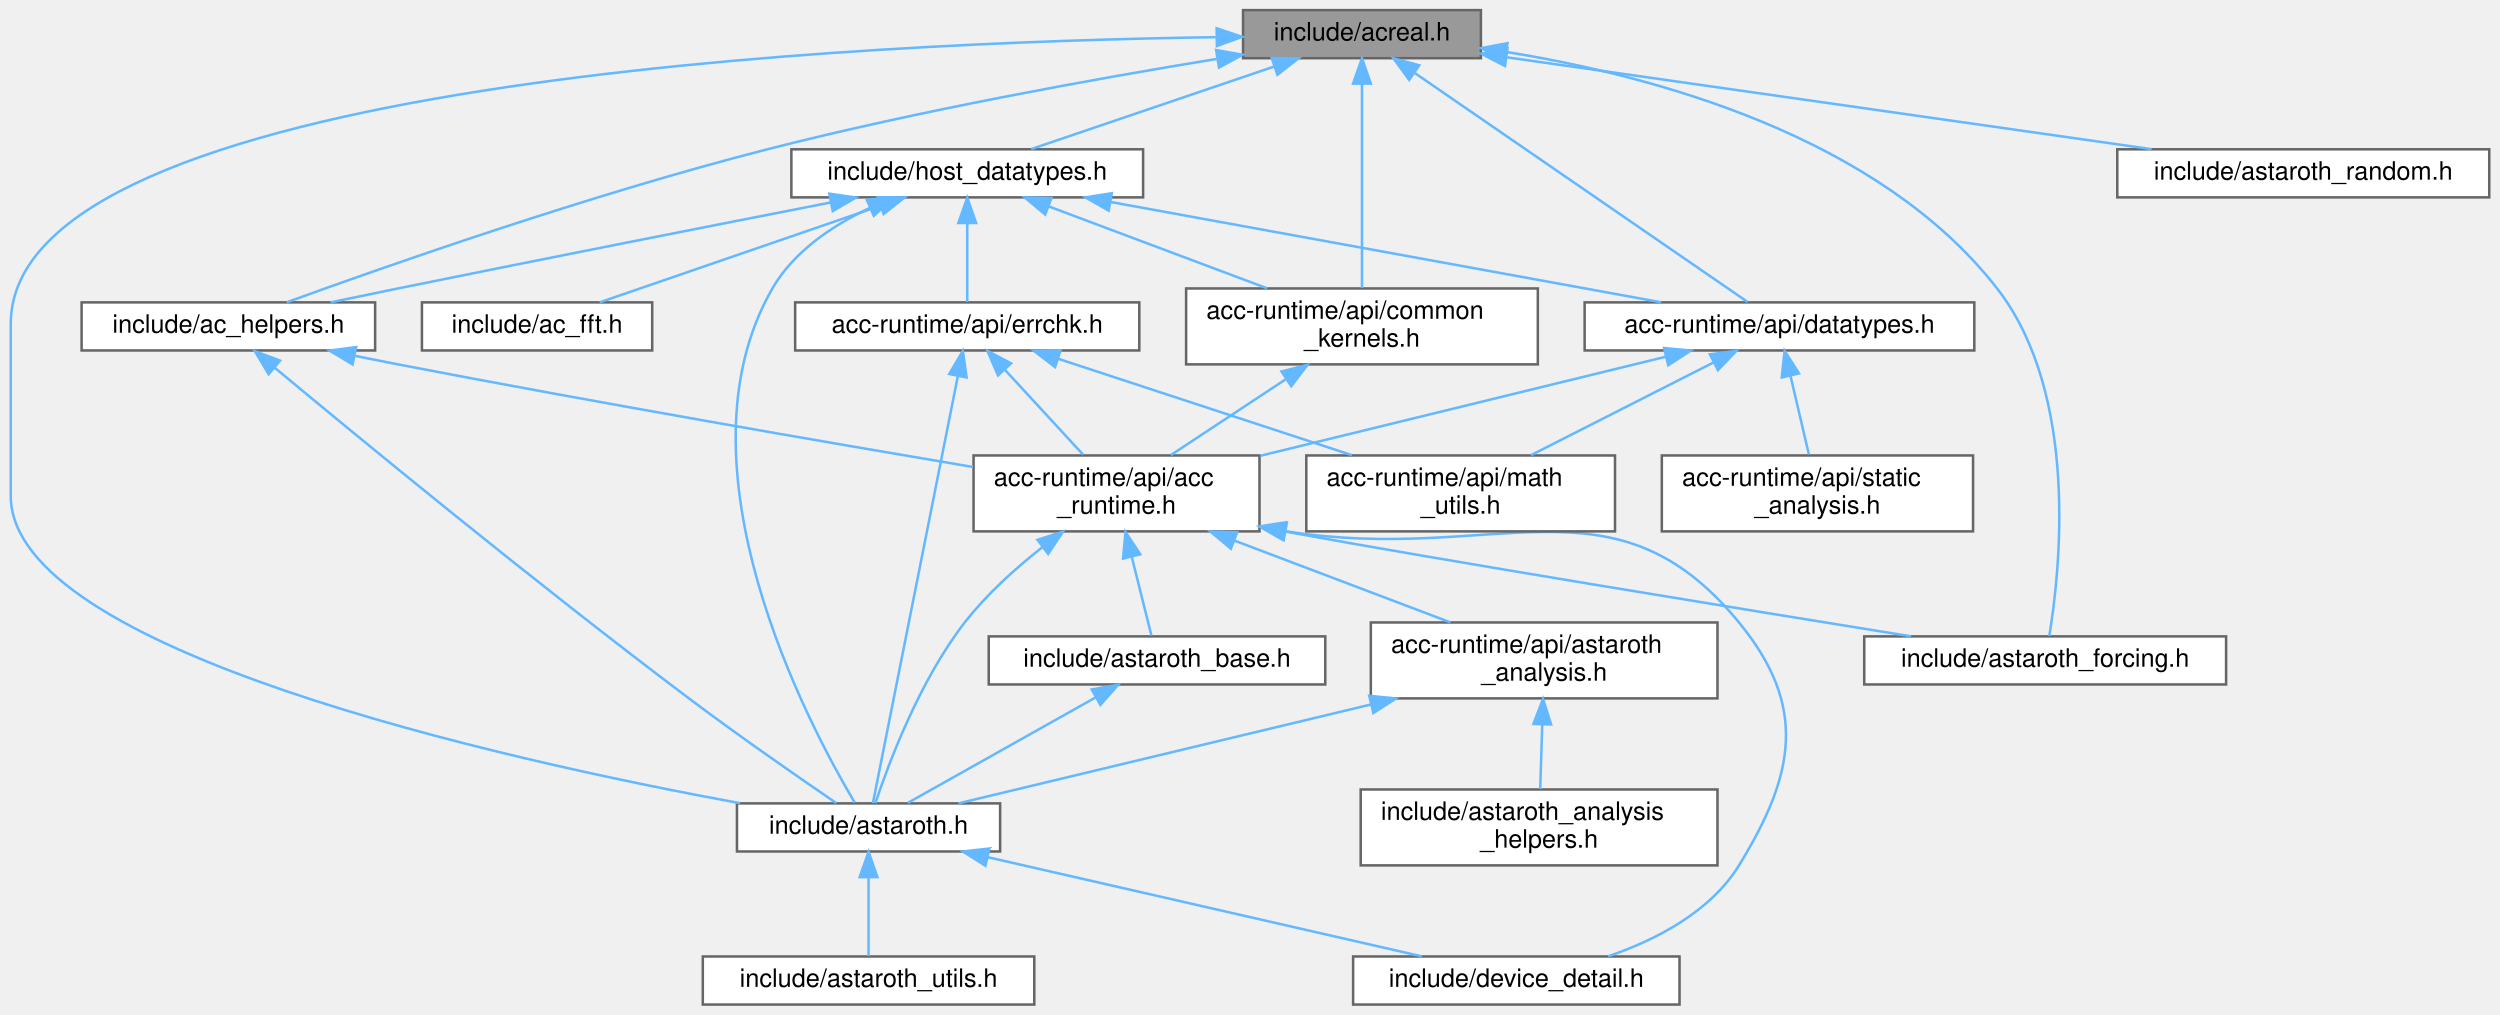
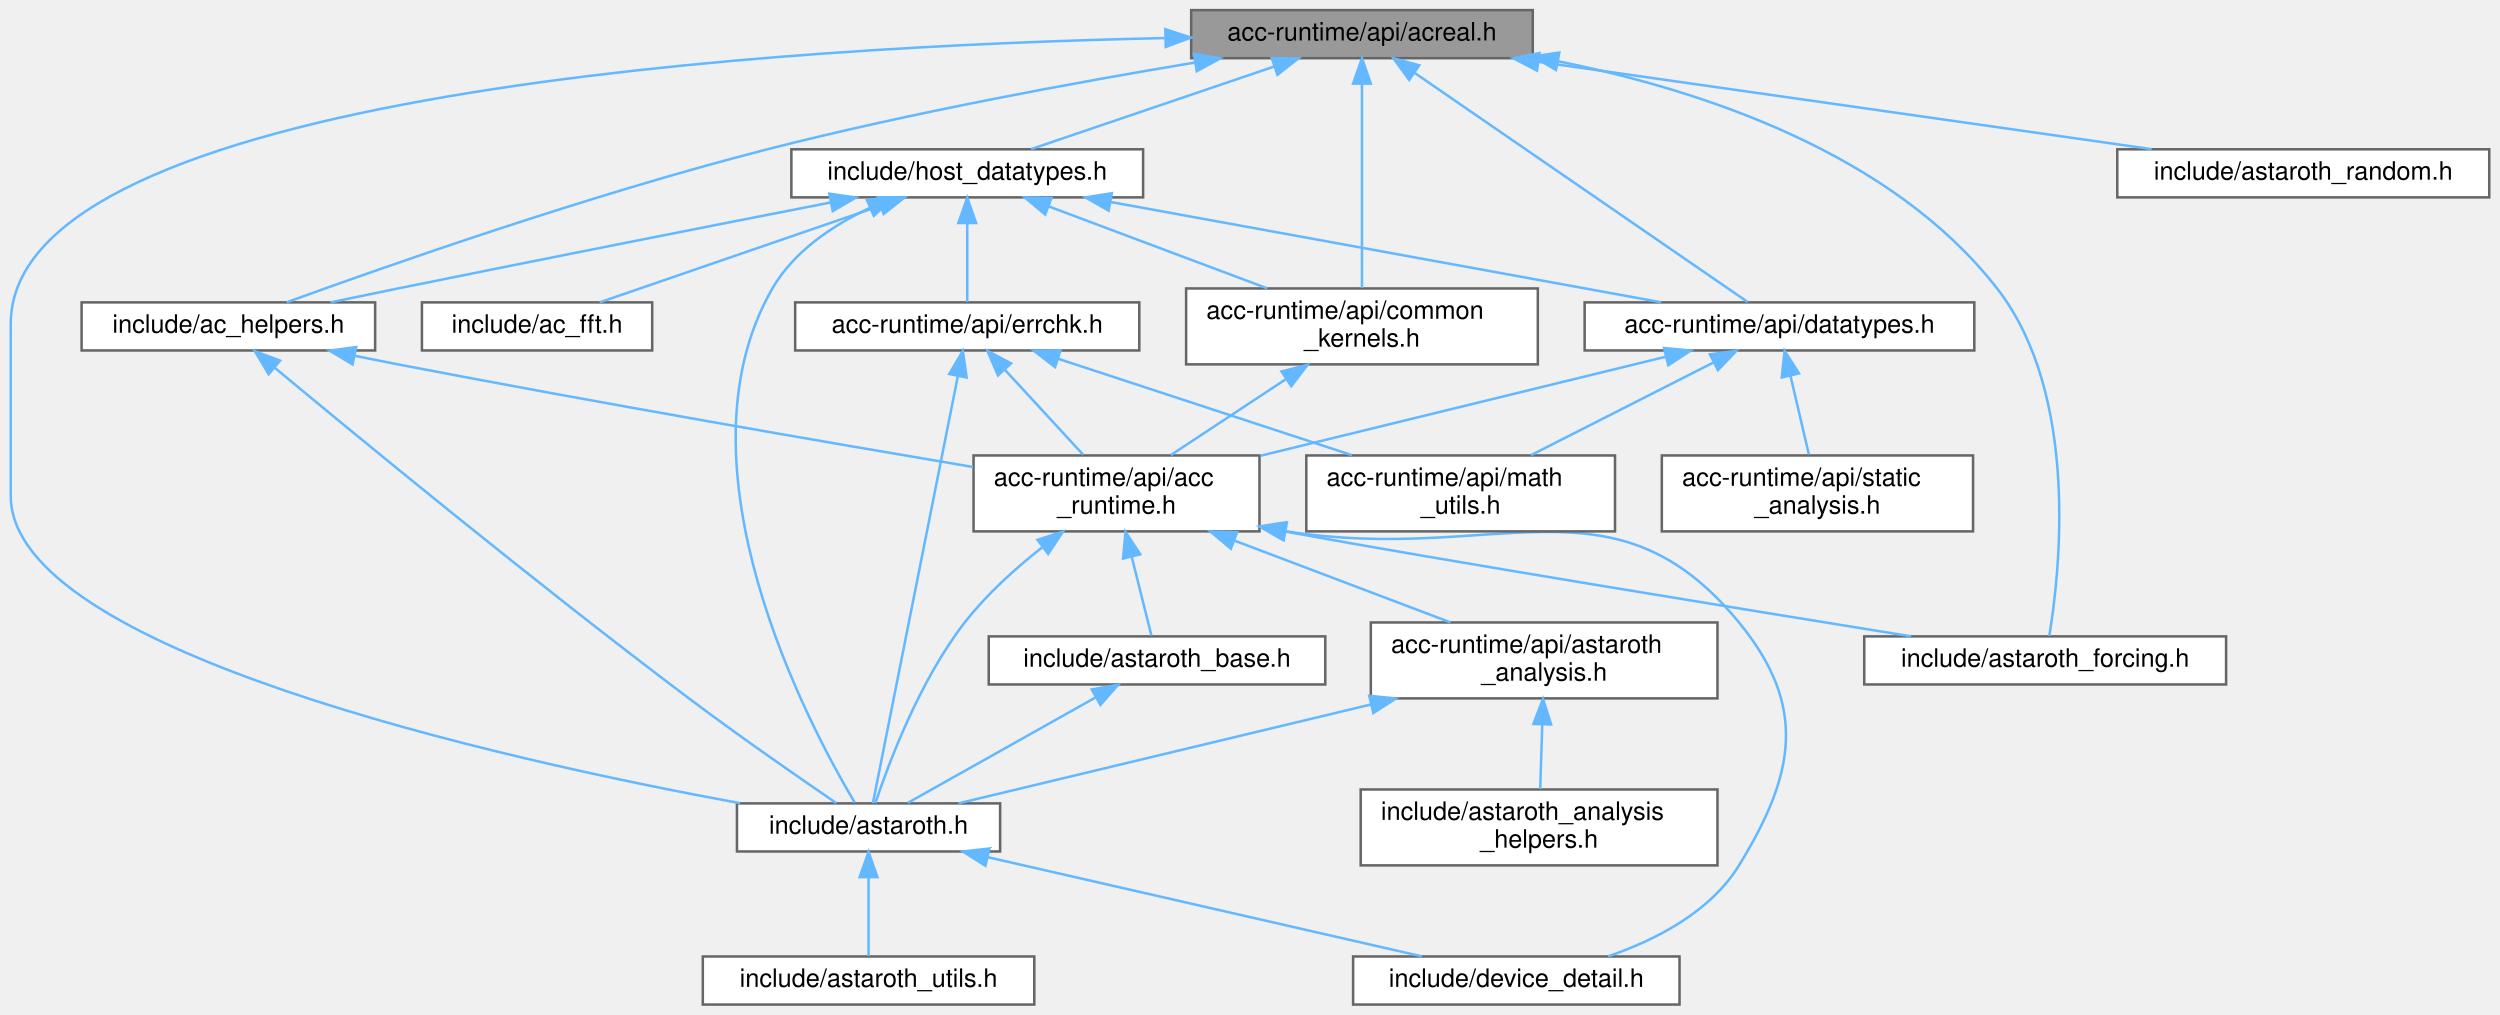
<svg xmlns="http://www.w3.org/2000/svg" xmlns:xlink="http://www.w3.org/1999/xlink" width="988pt" height="401pt" viewBox="0.00 0.00 987.50 401.00">
  <g id="graph0" class="graph" transform="scale(1 1) rotate(0) translate(4 397)">
    <g id="Node000001" class="node">
      <g id="a_Node000001">
        <a xlink:title=" ">
-           <polygon fill="#999999" stroke="#666666" points="581,-393 487,-393 487,-374 581,-374 581,-393" />
-           <text text-anchor="middle" x="534" y="-381" font-family="Helvetica,sans-Serif" font-size="10.00">include/acreal.h</text>
+           <polygon fill="#999999" stroke="#666666" points="601.5,-393 466.5,-393 466.5,-374 601.5,-374 601.5,-393" />
+           <text text-anchor="middle" x="534" y="-381" font-family="Helvetica,sans-Serif" font-size="10.00">acc-runtime/api/acreal.h</text>
        </a>
      </g>
    </g>
    <g id="Node000002" class="node">
      <g id="a_Node000002">
        <a xlink:href="common__kernels_8h.html" target="_top" xlink:title=" ">
          <polygon fill="white" stroke="#666666" points="603.5,-283 464.5,-283 464.5,-253 603.5,-253 603.5,-283" />
          <text text-anchor="start" x="472.5" y="-271" font-family="Helvetica,sans-Serif" font-size="10.00">acc-runtime/api/common</text>
          <text text-anchor="middle" x="534" y="-260" font-family="Helvetica,sans-Serif" font-size="10.00">_kernels.h</text>
        </a>
      </g>
    </g>
    <g id="edge1_Node000001_Node000002" class="edge">
      <g id="a_edge1_Node000001_Node000002">
        <a xlink:title=" ">
          <path fill="none" stroke="#63b8ff" d="M534,-363.96C534,-341.34 534,-303.61 534,-283.18" />
          <polygon fill="#63b8ff" stroke="#63b8ff" points="530.5,-363.97 534,-373.97 537.5,-363.97 530.5,-363.97" />
        </a>
      </g>
    </g>
    <g id="Node000005" class="node">
      <g id="a_Node000005">
        <a xlink:href="astaroth_8h.html" target="_top" xlink:title=" ">
          <polygon fill="white" stroke="#666666" points="391,-79.5 287,-79.5 287,-60.5 391,-60.5 391,-79.5" />
          <text text-anchor="middle" x="339" y="-67.5" font-family="Helvetica,sans-Serif" font-size="10.00">include/astaroth.h</text>
        </a>
      </g>
    </g>
    <g id="edge20_Node000001_Node000005" class="edge">
      <g id="a_edge20_Node000001_Node000005">
        <a xlink:title=" ">
-           <path fill="none" stroke="#63b8ff" d="M476.23,-382.31C338.08,-380.3 0,-365.53 0,-269 0,-269 0,-269 0,-201 0,-140.02 193.68,-96.95 288.25,-79.56" />
-           <polygon fill="#63b8ff" stroke="#63b8ff" points="476.57,-385.82 486.61,-382.44 476.66,-378.82 476.57,-385.82" />
+           <path fill="none" stroke="#63b8ff" d="M455.98,-381.95C307.73,-378.77 0,-361.1 0,-269 0,-269 0,-269 0,-201 0,-140.02 193.68,-96.95 288.25,-79.56" />
+           <polygon fill="#63b8ff" stroke="#63b8ff" points="456.3,-385.45 466.37,-382.15 456.44,-378.46 456.3,-385.45" />
        </a>
      </g>
    </g>
    <g id="Node000010" class="node">
      <g id="a_Node000010">
        <a xlink:href="astaroth__forcing_8h.html" target="_top" xlink:title=" ">
          <polygon fill="white" stroke="#666666" points="875.5,-145.5 732.5,-145.5 732.5,-126.5 875.5,-126.5 875.5,-145.5" />
          <text text-anchor="middle" x="804" y="-133.5" font-family="Helvetica,sans-Serif" font-size="10.00">include/astaroth_forcing.h</text>
        </a>
      </g>
    </g>
    <g id="edge21_Node000001_Node000010" class="edge">
      <g id="a_edge21_Node000001_Node000010">
        <a xlink:title=" ">
-           <path fill="none" stroke="#63b8ff" d="M591.27,-376.43C649.7,-367 738.22,-343.11 785,-283 817.81,-240.84 809.71,-170.21 805.63,-145.69" />
-           <polygon fill="#63b8ff" stroke="#63b8ff" points="590.45,-373.02 581.09,-377.98 591.5,-379.94 590.45,-373.02" />
+           <path fill="none" stroke="#63b8ff" d="M611.61,-372.75C668.72,-361.29 743.38,-336.48 785,-283 817.81,-240.84 809.71,-170.21 805.63,-145.69" />
+           <polygon fill="#63b8ff" stroke="#63b8ff" points="610.69,-369.36 601.52,-374.68 612,-376.24 610.69,-369.36" />
        </a>
      </g>
    </g>
    <g id="Node000011" class="node">
      <g id="a_Node000011">
        <a xlink:href="datatypes_8h.html" target="_top" xlink:title=" ">
          <polygon fill="white" stroke="#666666" points="776,-277.5 622,-277.5 622,-258.5 776,-258.5 776,-277.5" />
          <text text-anchor="middle" x="699" y="-265.5" font-family="Helvetica,sans-Serif" font-size="10.00">acc-runtime/api/datatypes.h</text>
        </a>
      </g>
    </g>
    <g id="edge13_Node000001_Node000011" class="edge">
      <g id="a_edge13_Node000001_Node000011">
        <a xlink:title=" ">
          <path fill="none" stroke="#63b8ff" d="M554.85,-368.16C589.58,-344.27 658.25,-297.03 686.45,-277.63" />
          <polygon fill="#63b8ff" stroke="#63b8ff" points="552.66,-365.42 546.4,-373.97 556.62,-371.19 552.66,-365.42" />
        </a>
      </g>
    </g>
    <g id="Node000014" class="node">
      <g id="a_Node000014">
        <a xlink:href="ac__helpers_8h.html" target="_top" xlink:title=" ">
          <polygon fill="white" stroke="#666666" points="144,-277.5 28,-277.5 28,-258.5 144,-258.5 144,-277.5" />
          <text text-anchor="middle" x="86" y="-265.5" font-family="Helvetica,sans-Serif" font-size="10.00">include/ac_helpers.h</text>
        </a>
      </g>
    </g>
    <g id="edge17_Node000001_Node000014" class="edge">
      <g id="a_edge17_Node000001_Node000014">
        <a xlink:title=" ">
-           <path fill="none" stroke="#63b8ff" d="M476.63,-373.72C428.78,-365.89 358.97,-353.33 299,-338 228.76,-320.05 147.82,-291.63 109.04,-277.53" />
-           <polygon fill="#63b8ff" stroke="#63b8ff" points="476.37,-377.22 486.8,-375.36 477.49,-370.31 476.37,-377.22" />
+           <path fill="none" stroke="#63b8ff" d="M467.88,-372.27C420.52,-364.39 355.41,-352.42 299,-338 228.76,-320.05 147.82,-291.63 109.04,-277.53" />
+           <polygon fill="#63b8ff" stroke="#63b8ff" points="467.58,-375.77 478.01,-373.94 468.71,-368.86 467.58,-375.77" />
        </a>
      </g>
    </g>
    <g id="Node000015" class="node">
      <g id="a_Node000015">
        <a xlink:href="astaroth__random_8h.html" target="_top" xlink:title=" ">
          <polygon fill="white" stroke="#666666" points="979.5,-338 832.5,-338 832.5,-319 979.5,-319 979.5,-338" />
          <text text-anchor="middle" x="906" y="-326" font-family="Helvetica,sans-Serif" font-size="10.00">include/astaroth_random.h</text>
        </a>
      </g>
    </g>
    <g id="edge22_Node000001_Node000015" class="edge">
      <g id="a_edge22_Node000001_Node000015">
        <a xlink:title=" ">
-           <path fill="none" stroke="#63b8ff" d="M591.37,-374.33C660.44,-364.49 775.87,-348.04 846.06,-338.04" />
-           <polygon fill="#63b8ff" stroke="#63b8ff" points="590.52,-370.91 581.11,-375.79 591.51,-377.84 590.52,-370.91" />
+           <path fill="none" stroke="#63b8ff" d="M603.8,-372.56C673.64,-362.61 779.94,-347.46 846.07,-338.04" />
+           <polygon fill="#63b8ff" stroke="#63b8ff" points="603.17,-369.11 593.77,-373.98 604.16,-376.04 603.17,-369.11" />
        </a>
      </g>
    </g>
    <g id="Node000016" class="node">
      <g id="a_Node000016">
        <a xlink:href="host__datatypes_8h.html" target="_top" xlink:title=" ">
          <polygon fill="white" stroke="#666666" points="447.5,-338 308.5,-338 308.5,-319 447.5,-319 447.5,-338" />
          <text text-anchor="middle" x="378" y="-326" font-family="Helvetica,sans-Serif" font-size="10.00">include/host_datatypes.h</text>
        </a>
      </g>
    </g>
    <g id="edge23_Node000001_Node000016" class="edge">
      <g id="a_edge23_Node000001_Node000016">
        <a xlink:title=" ">
          <path fill="none" stroke="#63b8ff" d="M499.18,-370.67C470.09,-360.79 429.3,-346.93 403.26,-338.08" />
          <polygon fill="#63b8ff" stroke="#63b8ff" points="498.34,-374.08 508.94,-373.98 500.59,-367.45 498.34,-374.08" />
        </a>
      </g>
    </g>
    <g id="Node000003" class="node">
      <g id="a_Node000003">
        <a xlink:href="acc__runtime_8h.html" target="_top" xlink:title=" ">
          <polygon fill="white" stroke="#666666" points="493.5,-217 380.5,-217 380.5,-187 493.5,-187 493.5,-217" />
          <text text-anchor="start" x="388.5" y="-205" font-family="Helvetica,sans-Serif" font-size="10.00">acc-runtime/api/acc</text>
          <text text-anchor="middle" x="437" y="-194" font-family="Helvetica,sans-Serif" font-size="10.00">_runtime.h</text>
        </a>
      </g>
    </g>
    <g id="edge2_Node000002_Node000003" class="edge">
      <g id="a_edge2_Node000002_Node000003">
        <a xlink:title=" ">
          <path fill="none" stroke="#63b8ff" d="M503.73,-247.03C489.05,-237.34 471.77,-225.94 458.47,-217.16" />
          <polygon fill="#63b8ff" stroke="#63b8ff" points="502.2,-250.21 512.47,-252.8 506.05,-244.37 502.2,-250.21" />
        </a>
      </g>
    </g>
    <g id="Node000004" class="node">
      <g id="a_Node000004">
        <a xlink:href="astaroth__analysis_8h.html" target="_top" xlink:title=" ">
          <polygon fill="white" stroke="#666666" points="674.5,-151 537.5,-151 537.5,-121 674.5,-121 674.5,-151" />
          <text text-anchor="start" x="545.5" y="-139" font-family="Helvetica,sans-Serif" font-size="10.00">acc-runtime/api/astaroth</text>
          <text text-anchor="middle" x="606" y="-128" font-family="Helvetica,sans-Serif" font-size="10.00">_analysis.h</text>
        </a>
      </g>
    </g>
    <g id="edge3_Node000003_Node000004" class="edge">
      <g id="a_edge3_Node000003_Node000004">
        <a xlink:title=" ">
          <path fill="none" stroke="#63b8ff" d="M483.68,-183.32C510.58,-173.14 543.92,-160.51 569,-151.01" />
          <polygon fill="#63b8ff" stroke="#63b8ff" points="482.2,-180.14 474.09,-186.95 484.68,-186.69 482.2,-180.14" />
        </a>
      </g>
    </g>
    <g id="edge8_Node000003_Node000005" class="edge">
      <g id="a_edge8_Node000003_Node000005">
        <a xlink:title=" ">
          <path fill="none" stroke="#63b8ff" d="M407.61,-180.68C397.03,-172.36 385.59,-162.07 377,-151 359.09,-127.92 346.84,-95.03 341.7,-79.61" />
          <polygon fill="#63b8ff" stroke="#63b8ff" points="405.76,-183.67 415.84,-186.92 409.98,-178.09 405.76,-183.67" />
        </a>
      </g>
    </g>
    <g id="Node000007" class="node">
      <g id="a_Node000007">
        <a xlink:href="device__detail_8h.html" target="_top" xlink:title=" ">
          <polygon fill="white" stroke="#666666" points="659.5,-19 530.5,-19 530.5,0 659.5,0 659.5,-19" />
          <text text-anchor="middle" x="595" y="-7" font-family="Helvetica,sans-Serif" font-size="10.00">include/device_detail.h</text>
        </a>
      </g>
    </g>
    <g id="edge12_Node000003_Node000007" class="edge">
      <g id="a_edge12_Node000003_Node000007">
        <a xlink:title=" ">
          <path fill="none" stroke="#63b8ff" d="M503.55,-187.12C586.59,-173.7 633.25,-211.69 683,-151 710.05,-118 705.35,-91.35 683,-55 671.7,-36.62 650.21,-25.56 631.29,-19.06" />
          <polygon fill="#63b8ff" stroke="#63b8ff" points="502.72,-183.72 493.52,-188.97 503.98,-190.6 502.72,-183.72" />
        </a>
      </g>
    </g>
    <g id="Node000009" class="node">
      <g id="a_Node000009">
        <a xlink:href="astaroth__base_8h.html" target="_top" xlink:title=" ">
          <polygon fill="white" stroke="#666666" points="519.5,-145.5 386.5,-145.5 386.5,-126.5 519.5,-126.5 519.5,-145.5" />
          <text text-anchor="middle" x="453" y="-133.5" font-family="Helvetica,sans-Serif" font-size="10.00">include/astaroth_base.h</text>
        </a>
      </g>
    </g>
    <g id="edge9_Node000003_Node000009" class="edge">
      <g id="a_edge9_Node000003_Node000009">
        <a xlink:title=" ">
          <path fill="none" stroke="#63b8ff" d="M443.01,-176.94C445.74,-166.06 448.78,-153.86 450.79,-145.84" />
          <polygon fill="#63b8ff" stroke="#63b8ff" points="439.58,-176.25 440.55,-186.8 446.37,-177.94 439.58,-176.25" />
        </a>
      </g>
    </g>
    <g id="edge11_Node000003_Node000010" class="edge">
      <g id="a_edge11_Node000003_Node000010">
        <a xlink:title=" ">
          <path fill="none" stroke="#63b8ff" d="M503.99,-186.88C563.88,-175.87 681.97,-156.65 751.02,-145.51" />
          <polygon fill="#63b8ff" stroke="#63b8ff" points="503.04,-183.5 493.85,-188.77 504.32,-190.38 503.04,-183.5" />
        </a>
      </g>
    </g>
    <g id="edge4_Node000004_Node000005" class="edge">
      <g id="a_edge4_Node000004_Node000005">
        <a xlink:title=" ">
          <path fill="none" stroke="#63b8ff" d="M537.57,-118.6C485.52,-106.12 416,-89.46 374.53,-79.52" />
          <polygon fill="#63b8ff" stroke="#63b8ff" points="536.87,-122.03 547.41,-120.95 538.5,-115.22 536.87,-122.03" />
        </a>
      </g>
    </g>
    <g id="Node000008" class="node">
      <g id="a_Node000008">
        <a xlink:href="astaroth__analysis__helpers_8h.html" target="_top" xlink:title=" ">
          <polygon fill="white" stroke="#666666" points="674.5,-85 533.5,-85 533.5,-55 674.5,-55 674.5,-85" />
          <text text-anchor="start" x="541.5" y="-73" font-family="Helvetica,sans-Serif" font-size="10.00">include/astaroth_analysis</text>
          <text text-anchor="middle" x="604" y="-62" font-family="Helvetica,sans-Serif" font-size="10.00">_helpers.h</text>
        </a>
      </g>
    </g>
    <g id="edge7_Node000004_Node000008" class="edge">
      <g id="a_edge7_Node000004_Node000008">
        <a xlink:title=" ">
          <path fill="none" stroke="#63b8ff" d="M605.24,-110.54C604.97,-101.96 604.68,-92.61 604.44,-85.16" />
          <polygon fill="#63b8ff" stroke="#63b8ff" points="601.75,-110.91 605.56,-120.8 608.74,-110.69 601.75,-110.91" />
        </a>
      </g>
    </g>
    <g id="Node000006" class="node">
      <g id="a_Node000006">
        <a xlink:href="astaroth__utils_8h.html" target="_top" xlink:title="Functions for loading and updating AcMeshInfo.">
          <polygon fill="white" stroke="#666666" points="404.5,-19 273.5,-19 273.5,0 404.5,0 404.5,-19" />
          <text text-anchor="middle" x="339" y="-7" font-family="Helvetica,sans-Serif" font-size="10.00">include/astaroth_utils.h</text>
        </a>
      </g>
    </g>
    <g id="edge5_Node000005_Node000006" class="edge">
      <g id="a_edge5_Node000005_Node000006">
        <a xlink:title=" ">
          <path fill="none" stroke="#63b8ff" d="M339,-50.16C339,-39.74 339,-27.3 339,-19.17" />
          <polygon fill="#63b8ff" stroke="#63b8ff" points="335.5,-50.37 339,-60.37 342.5,-50.37 335.5,-50.37" />
        </a>
      </g>
    </g>
    <g id="edge6_Node000005_Node000007" class="edge">
      <g id="a_edge6_Node000005_Node000007">
        <a xlink:title=" ">
          <path fill="none" stroke="#63b8ff" d="M386.04,-58.25C435.49,-46.95 512.3,-29.4 557.73,-19.02" />
          <polygon fill="#63b8ff" stroke="#63b8ff" points="385.19,-54.85 376.22,-60.49 386.75,-61.68 385.19,-54.85" />
        </a>
      </g>
    </g>
    <g id="edge10_Node000009_Node000005" class="edge">
      <g id="a_edge10_Node000009_Node000005">
        <a xlink:title=" ">
          <path fill="none" stroke="#63b8ff" d="M428.7,-121.36C406.26,-108.76 373.59,-90.42 354.5,-79.7" />
          <polygon fill="#63b8ff" stroke="#63b8ff" points="427.19,-124.53 437.63,-126.37 430.62,-118.42 427.19,-124.53" />
        </a>
      </g>
    </g>
    <g id="edge14_Node000011_Node000003" class="edge">
      <g id="a_edge14_Node000011_Node000003">
        <a xlink:title=" ">
          <path fill="none" stroke="#63b8ff" d="M654.04,-256.02C609.75,-245.2 541.94,-228.63 493.92,-216.9" />
          <polygon fill="#63b8ff" stroke="#63b8ff" points="653.39,-259.46 663.94,-258.44 655.05,-252.66 653.39,-259.46" />
        </a>
      </g>
    </g>
    <g id="Node000012" class="node">
      <g id="a_Node000012">
        <a xlink:href="math__utils_8h.html" target="_top" xlink:title="Brief info.">
          <polygon fill="white" stroke="#666666" points="634,-217 512,-217 512,-187 634,-187 634,-217" />
          <text text-anchor="start" x="520" y="-205" font-family="Helvetica,sans-Serif" font-size="10.00">acc-runtime/api/math</text>
          <text text-anchor="middle" x="573" y="-194" font-family="Helvetica,sans-Serif" font-size="10.00">_utils.h</text>
        </a>
      </g>
    </g>
    <g id="edge15_Node000011_Node000012" class="edge">
      <g id="a_edge15_Node000011_Node000012">
        <a xlink:title=" ">
          <path fill="none" stroke="#63b8ff" d="M672.99,-253.79C651.93,-243.09 622.32,-228.05 600.79,-217.12" />
          <polygon fill="#63b8ff" stroke="#63b8ff" points="671.51,-256.96 682.01,-258.37 674.68,-250.72 671.51,-256.96" />
        </a>
      </g>
    </g>
    <g id="Node000013" class="node">
      <g id="a_Node000013">
        <a xlink:href="static__analysis_8h.html" target="_top" xlink:title=" ">
          <polygon fill="white" stroke="#666666" points="775.5,-217 652.5,-217 652.5,-187 775.5,-187 775.5,-217" />
          <text text-anchor="start" x="660.5" y="-205" font-family="Helvetica,sans-Serif" font-size="10.00">acc-runtime/api/static</text>
          <text text-anchor="middle" x="714" y="-194" font-family="Helvetica,sans-Serif" font-size="10.00">_analysis.h</text>
        </a>
      </g>
    </g>
    <g id="edge16_Node000011_Node000013" class="edge">
      <g id="a_edge16_Node000011_Node000013">
        <a xlink:title=" ">
          <path fill="none" stroke="#63b8ff" d="M703.37,-248.35C705.69,-238.47 708.49,-226.51 710.63,-217.36" />
          <polygon fill="#63b8ff" stroke="#63b8ff" points="699.9,-247.83 701.02,-258.37 706.71,-249.43 699.9,-247.83" />
        </a>
      </g>
    </g>
    <g id="edge18_Node000014_Node000003" class="edge">
      <g id="a_edge18_Node000014_Node000003">
        <a xlink:title=" ">
          <path fill="none" stroke="#63b8ff" d="M136.13,-256.34C141.82,-255.19 147.53,-254.05 153,-253 231.66,-237.86 322.93,-222.12 380.32,-212.43" />
          <polygon fill="#63b8ff" stroke="#63b8ff" points="135.08,-252.99 125.99,-258.43 136.49,-259.84 135.08,-252.99" />
        </a>
      </g>
    </g>
    <g id="edge19_Node000014_Node000005" class="edge">
      <g id="a_edge19_Node000014_Node000005">
        <a xlink:title=" ">
          <path fill="none" stroke="#63b8ff" d="M104.25,-251.73C136.7,-224.73 206.78,-167.04 268,-121 288,-105.96 311.92,-89.4 326.26,-79.62" />
          <polygon fill="#63b8ff" stroke="#63b8ff" points="101.92,-249.11 96.48,-258.21 106.41,-254.49 101.92,-249.11" />
        </a>
      </g>
    </g>
    <g id="edge24_Node000016_Node000002" class="edge">
      <g id="a_edge24_Node000016_Node000002">
        <a xlink:title=" ">
          <path fill="none" stroke="#63b8ff" d="M410.11,-315.46C435.2,-306.05 470.12,-292.95 496.5,-283.06" />
          <polygon fill="#63b8ff" stroke="#63b8ff" points="408.82,-312.21 400.68,-318.99 411.28,-318.76 408.82,-312.21" />
        </a>
      </g>
    </g>
    <g id="edge32_Node000016_Node000005" class="edge">
      <g id="a_edge32_Node000016_Node000005">
        <a xlink:title=" ">
          <path fill="none" stroke="#63b8ff" d="M339.35,-314.77C324.65,-307.83 309.42,-297.59 301,-283 260.63,-213.05 315.44,-110.21 333.55,-79.79" />
          <polygon fill="#63b8ff" stroke="#63b8ff" points="338.29,-318.13 348.86,-318.87 341.07,-311.7 338.29,-318.13" />
        </a>
      </g>
    </g>
    <g id="edge25_Node000016_Node000011" class="edge">
      <g id="a_edge25_Node000016_Node000011">
        <a xlink:title=" ">
          <path fill="none" stroke="#63b8ff" d="M434.67,-317.17C496.57,-305.89 594.59,-288.03 652.27,-277.52" />
          <polygon fill="#63b8ff" stroke="#63b8ff" points="433.89,-313.76 424.68,-318.99 435.14,-320.64 433.89,-313.76" />
        </a>
      </g>
    </g>
    <g id="edge31_Node000016_Node000014" class="edge">
      <g id="a_edge31_Node000016_Node000014">
        <a xlink:title=" ">
          <path fill="none" stroke="#63b8ff" d="M324.03,-316.99C278.43,-308.08 211.41,-294.88 153,-283 144.38,-281.25 135.15,-279.34 126.38,-277.51" />
          <polygon fill="#63b8ff" stroke="#63b8ff" points="323.51,-320.46 334,-318.94 324.85,-313.59 323.51,-320.46" />
        </a>
      </g>
    </g>
    <g id="Node000017" class="node">
      <g id="a_Node000017">
        <a xlink:href="errchk_8h.html" target="_top" xlink:title="Brief info.">
          <polygon fill="white" stroke="#666666" points="446,-277.5 310,-277.5 310,-258.5 446,-258.5 446,-277.5" />
          <text text-anchor="middle" x="378" y="-265.5" font-family="Helvetica,sans-Serif" font-size="10.00">acc-runtime/api/errchk.h</text>
        </a>
      </g>
    </g>
    <g id="edge26_Node000016_Node000017" class="edge">
      <g id="a_edge26_Node000016_Node000017">
        <a xlink:title=" ">
          <path fill="none" stroke="#63b8ff" d="M378,-308.66C378,-298.24 378,-285.8 378,-277.67" />
          <polygon fill="#63b8ff" stroke="#63b8ff" points="374.5,-308.87 378,-318.87 381.5,-308.87 374.5,-308.87" />
        </a>
      </g>
    </g>
    <g id="Node000018" class="node">
      <g id="a_Node000018">
        <a xlink:href="ac__fft_8h.html" target="_top" xlink:title=" ">
          <polygon fill="white" stroke="#666666" points="253.5,-277.5 162.5,-277.5 162.5,-258.5 253.5,-258.5 253.5,-277.5" />
          <text text-anchor="middle" x="208" y="-265.5" font-family="Helvetica,sans-Serif" font-size="10.00">include/ac_fft.h</text>
        </a>
      </g>
    </g>
    <g id="edge30_Node000016_Node000018" class="edge">
      <g id="a_edge30_Node000016_Node000018">
        <a xlink:title=" ">
          <path fill="none" stroke="#63b8ff" d="M343.63,-315.67C310.75,-304.36 261.97,-287.57 232.75,-277.52" />
          <polygon fill="#63b8ff" stroke="#63b8ff" points="342.69,-319.05 353.28,-318.99 344.96,-312.43 342.69,-319.05" />
        </a>
      </g>
    </g>
    <g id="edge27_Node000017_Node000003" class="edge">
      <g id="a_edge27_Node000017_Node000003">
        <a xlink:title=" ">
          <path fill="none" stroke="#63b8ff" d="M392.89,-250.85C402.39,-240.54 414.6,-227.3 423.76,-217.36" />
          <polygon fill="#63b8ff" stroke="#63b8ff" points="390.16,-248.64 385.96,-258.37 395.31,-253.39 390.16,-248.64" />
        </a>
      </g>
    </g>
    <g id="edge29_Node000017_Node000005" class="edge">
      <g id="a_edge29_Node000017_Node000005">
        <a xlink:title=" ">
          <path fill="none" stroke="#63b8ff" d="M374.27,-248.26C366.04,-206.88 346.58,-109.08 340.71,-79.57" />
          <polygon fill="#63b8ff" stroke="#63b8ff" points="370.89,-249.2 376.27,-258.33 377.75,-247.83 370.89,-249.2" />
        </a>
      </g>
    </g>
    <g id="edge28_Node000017_Node000012" class="edge">
      <g id="a_edge28_Node000017_Node000012">
        <a xlink:title=" ">
          <path fill="none" stroke="#63b8ff" d="M413.93,-255.21C446.7,-244.45 495.17,-228.54 529.99,-217.12" />
          <polygon fill="#63b8ff" stroke="#63b8ff" points="412.71,-251.92 404.3,-258.37 414.89,-258.58 412.71,-251.92" />
        </a>
      </g>
    </g>
  </g>
</svg>
